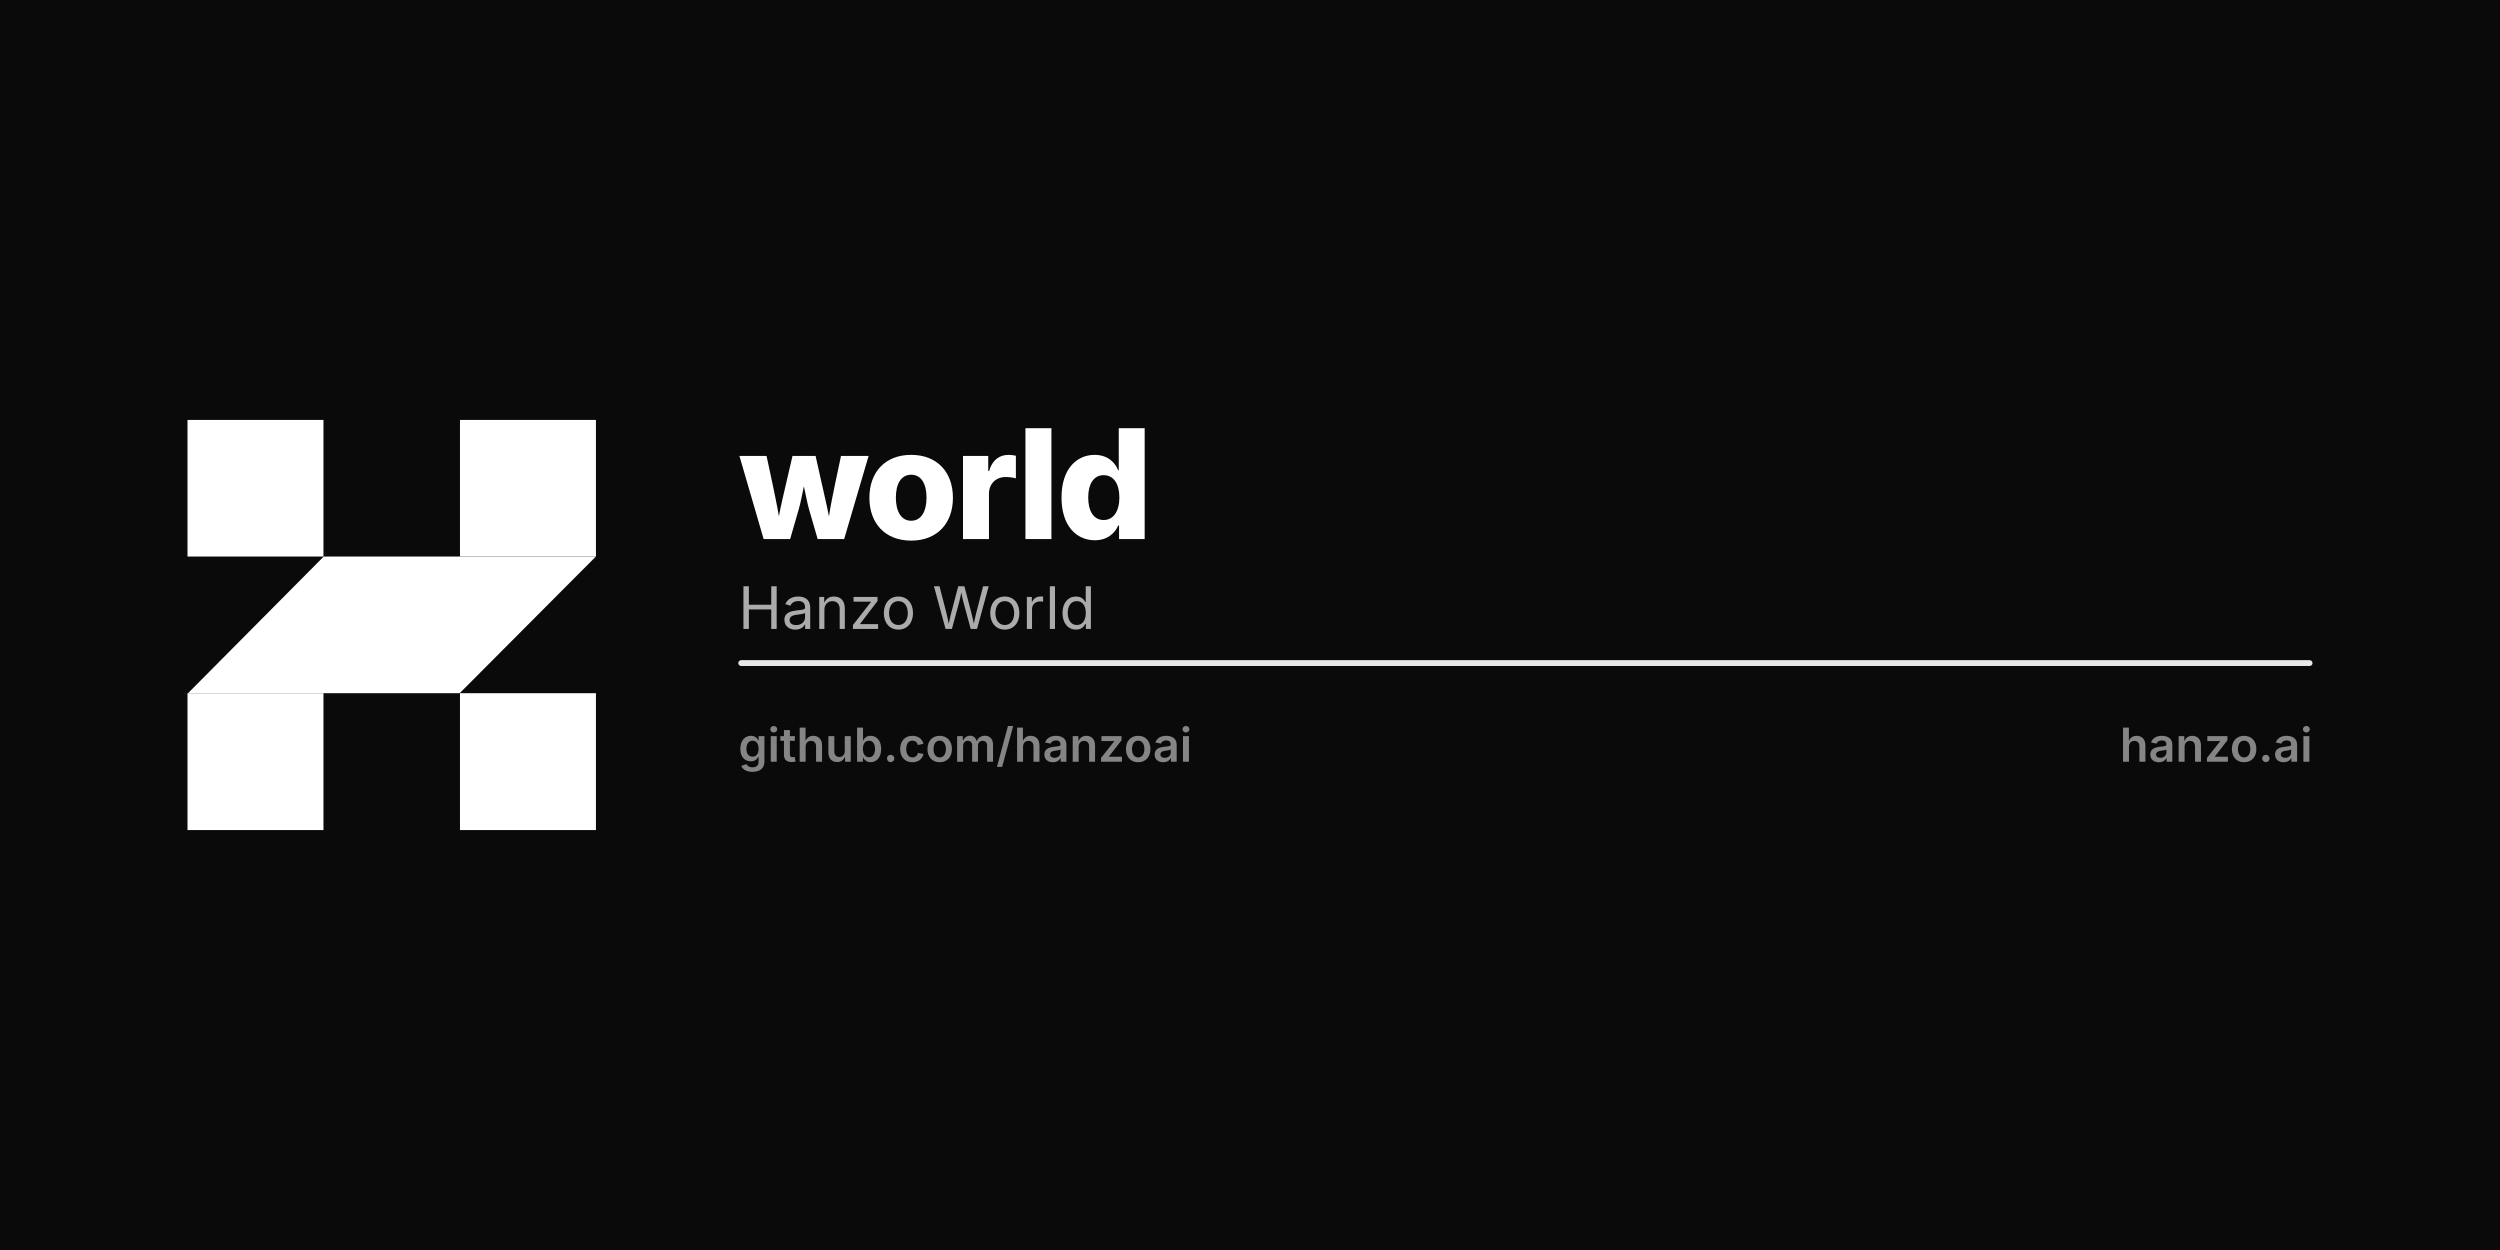
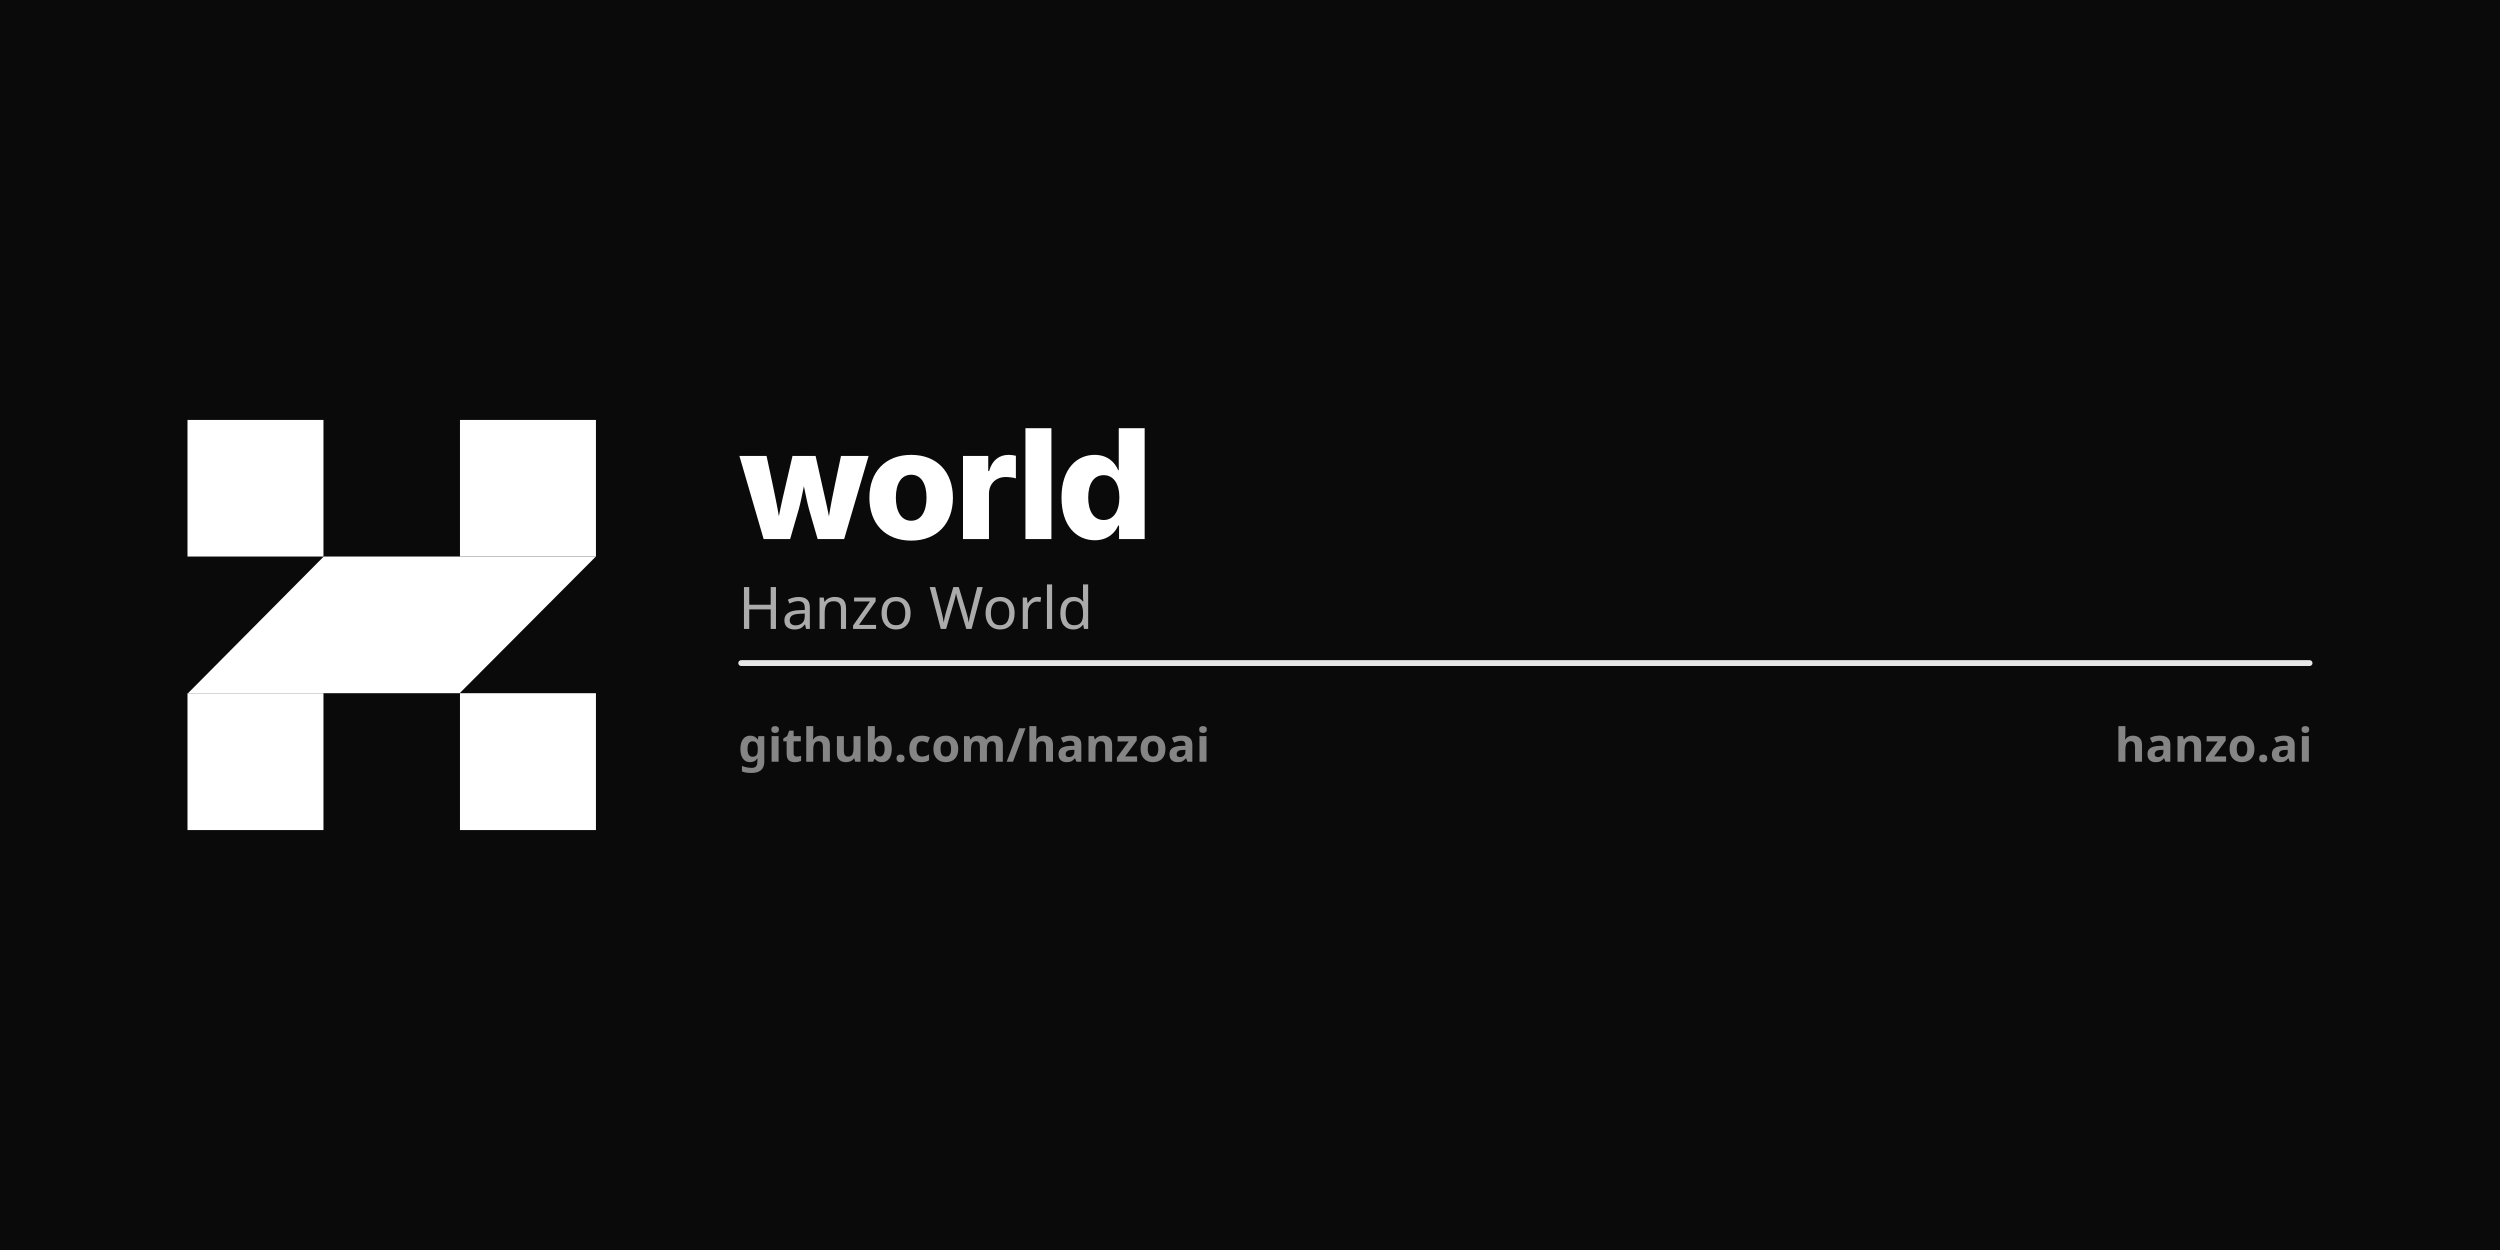
<svg xmlns="http://www.w3.org/2000/svg" width="1280" height="640" viewBox="0 0 1280 640" role="img" aria-label="world">
  <rect width="1280" height="640" fill="#0A0A0A" />
  <svg x="96" y="215" width="210" height="210" viewBox="0 0 67 67">
    <path d="M22.21 67V44.637H0V67H22.21Z" fill="#fff" />
    <path d="M66.704 22.318H22.253L0.088 44.637H44.463L66.704 22.318Z" fill="#fff" />
    <path d="M22.21 0H0V22.318H22.21V0Z" fill="#fff" />
    <path d="M66.72 0H44.51V22.318H66.72V0Z" fill="#fff" />
    <path d="M66.72 67V44.637H44.51V67H66.72Z" fill="#fff" />
  </svg>
-   <text x="378" y="276" font-family="Inter,system-ui,-apple-system,sans-serif" font-size="78" font-weight="800" letter-spacing="-2" fill="#ffffff">world</text>
-   <text x="378" y="322" font-family="Inter,system-ui,sans-serif" font-size="30" fill="#ffffff" opacity=".66">Hanzo World</text>
+   <text x="378" y="276" font-family="Zen,system-ui,-apple-system,sans-serif" font-size="78" font-weight="800" letter-spacing="-2" fill="#ffffff">world</text>
+   <text x="378" y="322" font-family="Zen,system-ui,sans-serif" font-size="30" fill="#ffffff" opacity=".66">Hanzo World</text>
  <rect x="378" y="338" width="806" height="3" rx="1.5" fill="#ffffff" opacity=".9" />
-   <text x="378" y="390" font-family="Inter,system-ui,sans-serif" font-size="24" font-weight="600" fill="#ffffff" opacity=".5">github.com/hanzoai</text>
-   <text x="1184" y="390" text-anchor="end" font-family="Inter,system-ui,sans-serif" font-size="24" font-weight="600" fill="#ffffff" opacity=".5">hanzo.ai</text>
+   <text x="378" y="390" font-family="Zen,system-ui,sans-serif" font-size="24" font-weight="600" fill="#ffffff" opacity=".5">github.com/hanzoai</text>
+   <text x="1184" y="390" text-anchor="end" font-family="Zen,system-ui,sans-serif" font-size="24" font-weight="600" fill="#ffffff" opacity=".5">hanzo.ai</text>
</svg>
